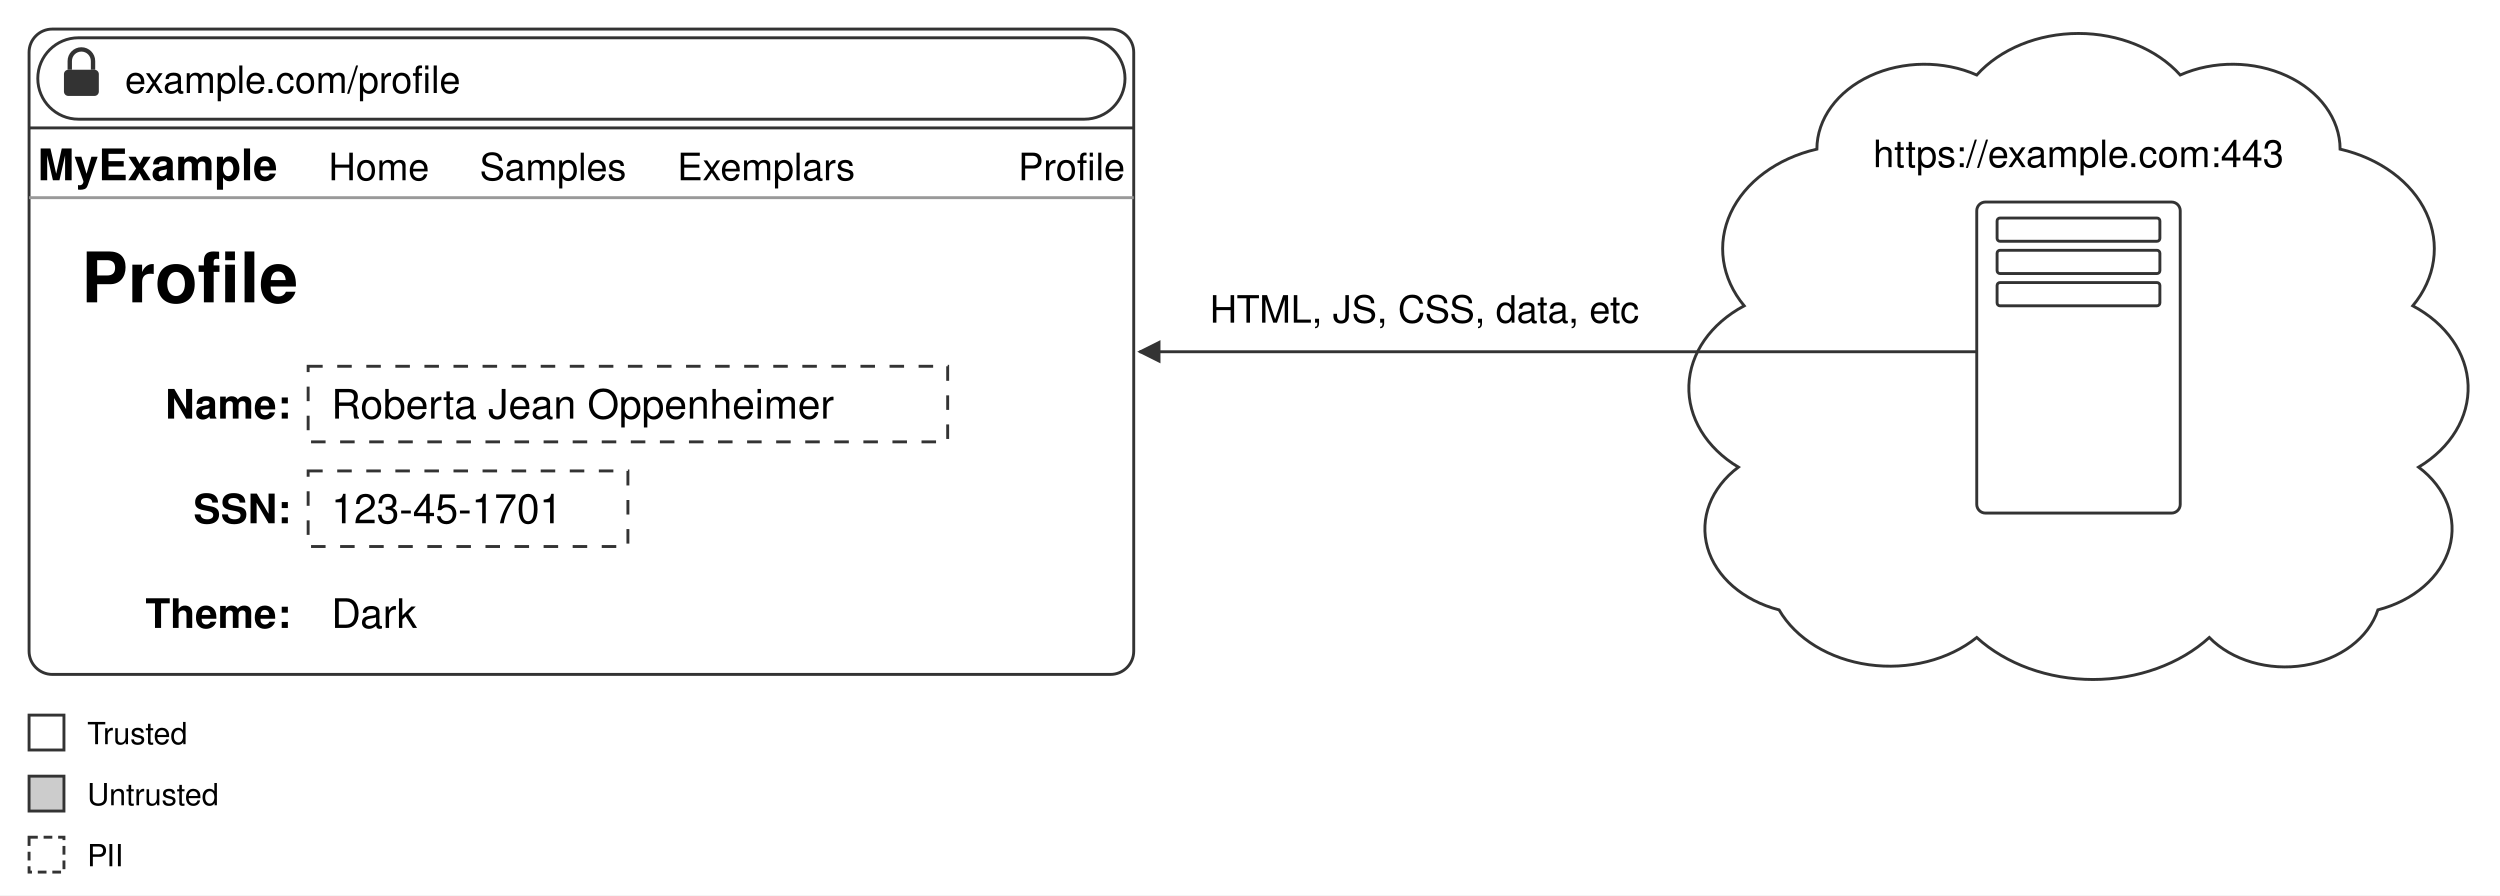
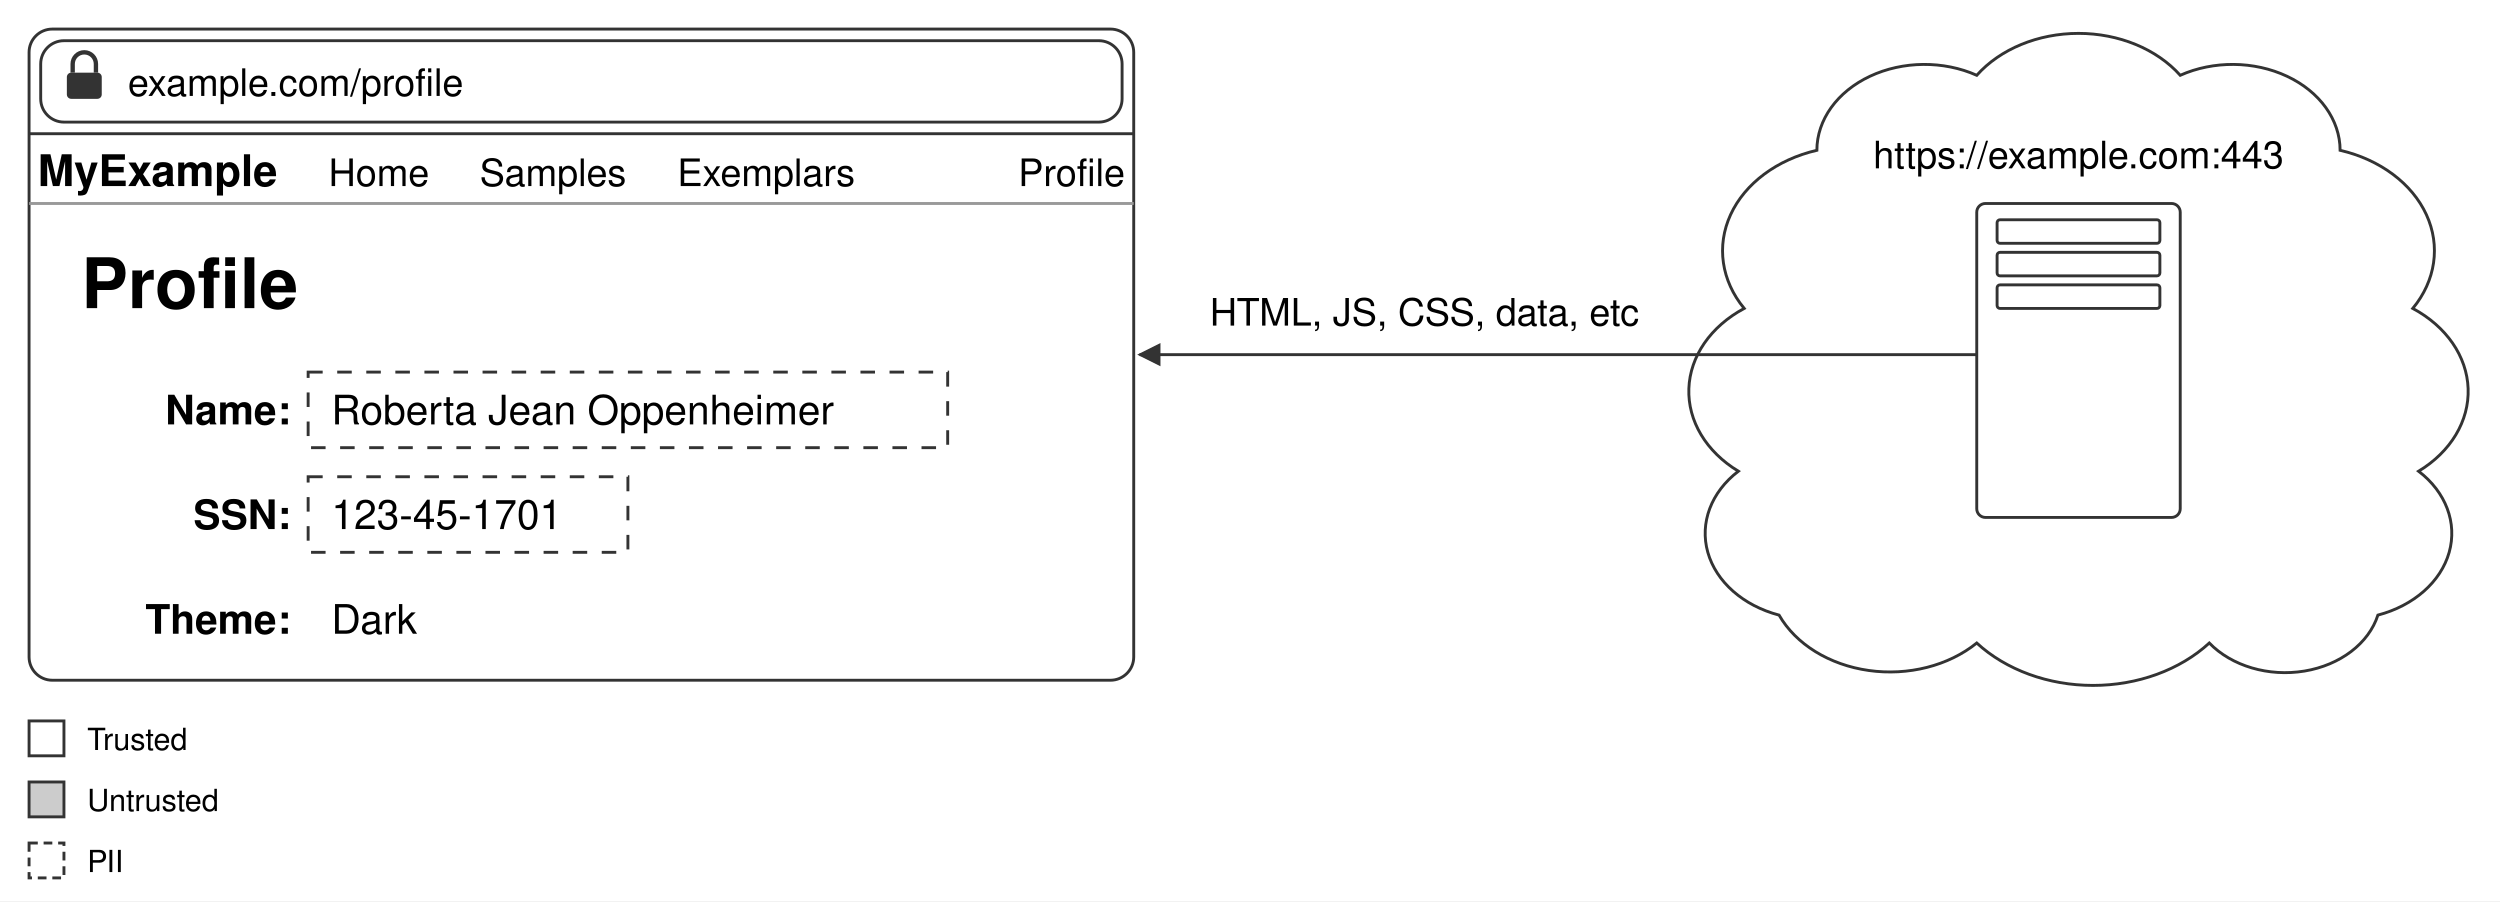
- <svg xmlns="http://www.w3.org/2000/svg" width="860" height="308" viewBox="0 0 860 308" font-family="-apple-system, BlinkMacSystemFont, 'Segoe UI', Helvetica, Arial, sans-serif" font-size="14" fill="#000">
+ <svg xmlns="http://www.w3.org/2000/svg" width="860" height="310" viewBox="0 0 860 310" font-family="-apple-system, BlinkMacSystemFont, 'Segoe UI', Helvetica, Arial, sans-serif" font-size="14" fill="#000">
  <defs>
    <marker id="arrowhead" viewBox="0 0 10 10" refX="9" refY="5" markerWidth="8" markerHeight="8" orient="auto-start-reverse">
      <path d="M0,0 L10,5 L0,10 z" fill="#333" />
    </marker>
  </defs>
-   <rect width="860" height="308" fill="#fff" />
-   <rect x="10" y="10" width="380" height="222" rx="8" fill="#fff" stroke="#333" />
-   <rect x="13" y="13" width="374" height="28" rx="14" fill="#fff" stroke="#333" />
-   <path d="M24,24 v-3 a4,4 0 0 1 8,0 v3" fill="none" stroke="#333" stroke-width="1.5" />
-   <rect x="22" y="24" width="12" height="9" rx="1.5" fill="#333" />
-   <text x="43" y="32" font-size="13">example.com/profile</text>
-   <line x1="10" y1="44" x2="390" y2="44" stroke="#333" />
-   <text x="13" y="62" font-size="15" font-weight="bold">MyExample</text>
-   <text x="113" y="62" font-size="13">Home</text>
-   <text x="165" y="62" font-size="13">Samples</text>
-   <text x="233" y="62" font-size="13">Exemplars</text>
-   <text x="387" y="62" font-size="13" text-anchor="end">Profile</text>
-   <line x1="10" y1="68" x2="390" y2="68" stroke="#999" />
-   <text x="28" y="104" font-size="24" font-weight="bold">Profile</text>
-   <text x="100" y="144" text-anchor="end" font-weight="bold">Name:</text>
-   <rect x="106" y="126" width="220" height="26" fill="#fff" stroke="#333" stroke-dasharray="5 5" />
-   <text x="114" y="144">Roberta Jean Oppenheimer</text>
-   <text x="100" y="180" text-anchor="end" font-weight="bold">SSN:</text>
-   <rect x="106" y="162" width="110" height="26" fill="#fff" stroke="#333" stroke-dasharray="5 5" />
-   <text x="114" y="180">123-45-1701</text>
-   <text x="100" y="216" text-anchor="end" font-weight="bold">Theme:</text>
-   <text x="114" y="216">Dark</text>
-   <path d="M612,209.8            A37,29.3 0 0 1 598,160.7            A43,34.1 0 0 1 600,105.2            A45,35.7 0 0 1 625,51.3            A37,29.3 0 0 1 680,25.8            A43,34.1 0 0 1 750,25.8            A37,29.3 0 0 1 805,51.3            A45,35.7 0 0 1 830,105.2            A43,34.1 0 0 1 832,160.7            A37,29.3 0 0 1 818,209.8            A33,26.2 0 0 1 760,219.3            A53,42 0 0 1 680,219.3            A42,33.3 0 0 1 612,209.8 z" fill="#fff" stroke="#333" />
-   <rect x="680" y="69.5" width="70" height="107" rx="3" fill="#fff" stroke="#333" />
-   <rect x="687" y="75" width="56" height="8" rx="1" fill="#fff" stroke="#333" />
-   <rect x="687" y="86.1" width="56" height="8" rx="1" fill="#fff" stroke="#333" />
-   <rect x="687" y="97.2" width="56" height="8" rx="1" fill="#fff" stroke="#333" />
-   <text x="715" y="57.5" text-anchor="middle" font-size="13">https://example.com:443</text>
-   <line x1="680" y1="121" x2="392" y2="121" stroke="#333" marker-end="url(#arrowhead)" />
-   <text x="490" y="111" text-anchor="middle" font-size="13">HTML, JS, CSS, data, etc</text>
-   <rect x="10" y="246" width="12" height="12" fill="#fff" stroke="#333" />
-   <text x="30" y="256" font-size="10.5">Trusted</text>
-   <rect x="10" y="267" width="12" height="12" fill="#ccc" stroke="#333" />
-   <text x="30" y="277" font-size="10.5">Untrusted</text>
-   <rect x="10" y="288" width="12" height="12" fill="#fff" stroke="#333" stroke-dasharray="3 2" />
-   <text x="30" y="298" font-size="10.5">PII</text>
+   <rect width="860" height="310" fill="#fff" />
+   <rect x="10" y="10" width="380" height="224" rx="8" fill="#fff" stroke="#333" />
+   <rect x="14" y="14" width="372" height="28" rx="8" fill="#fff" stroke="#333" />
+   <path d="M25,25 v-3 a4,4 0 0 1 8,0 v3" fill="none" stroke="#333" stroke-width="1.5" />
+   <rect x="23" y="25" width="12" height="9" rx="1.5" fill="#333" />
+   <text x="44" y="33" font-size="13">example.com/profile</text>
+   <line x1="10" y1="46" x2="390" y2="46" stroke="#333" />
+   <text x="13" y="64" font-size="15" font-weight="bold">MyExample</text>
+   <text x="113" y="64" font-size="13">Home</text>
+   <text x="165" y="64" font-size="13">Samples</text>
+   <text x="233" y="64" font-size="13">Exemplars</text>
+   <text x="387" y="64" font-size="13" text-anchor="end">Profile</text>
+   <line x1="10" y1="70" x2="390" y2="70" stroke="#999" />
+   <text x="28" y="106" font-size="24" font-weight="bold">Profile</text>
+   <text x="100" y="146" text-anchor="end" font-weight="bold">Name:</text>
+   <rect x="106" y="128" width="220" height="26" fill="#fff" stroke="#333" stroke-dasharray="5 5" />
+   <text x="114" y="146">Roberta Jean Oppenheimer</text>
+   <text x="100" y="182" text-anchor="end" font-weight="bold">SSN:</text>
+   <rect x="106" y="164" width="110" height="26" fill="#fff" stroke="#333" stroke-dasharray="5 5" />
+   <text x="114" y="182">123-45-1701</text>
+   <text x="100" y="218" text-anchor="end" font-weight="bold">Theme:</text>
+   <text x="114" y="218">Dark</text>
+   <path d="M612,211.6            A37,29.6 0 0 1 598,162.1            A43,34.4 0 0 1 600,106.1            A45,36 0 0 1 625,51.7            A37,29.6 0 0 1 680,25.9            A43,34.4 0 0 1 750,25.9            A37,29.6 0 0 1 805,51.7            A45,36 0 0 1 830,106.1            A43,34.4 0 0 1 832,162.1            A37,29.6 0 0 1 818,211.6            A33,26.4 0 0 1 760,221.2            A53,42.4 0 0 1 680,221.2            A42,33.6 0 0 1 612,211.6 z" fill="#fff" stroke="#333" />
+   <rect x="680" y="70" width="70" height="108" rx="3" fill="#fff" stroke="#333" />
+   <rect x="687" y="75.6" width="56" height="8.1" rx="1" fill="#fff" stroke="#333" />
+   <rect x="687" y="86.8" width="56" height="8.1" rx="1" fill="#fff" stroke="#333" />
+   <rect x="687" y="98" width="56" height="8.1" rx="1" fill="#fff" stroke="#333" />
+   <text x="715" y="57.9" text-anchor="middle" font-size="13">https://example.com:443</text>
+   <line x1="680" y1="122" x2="392" y2="122" stroke="#333" marker-end="url(#arrowhead)" />
+   <text x="490" y="112" text-anchor="middle" font-size="13">HTML, JS, CSS, data, etc</text>
+   <rect x="10" y="248" width="12" height="12" fill="#fff" stroke="#333" />
+   <text x="30" y="258" font-size="10.5">Trusted</text>
+   <rect x="10" y="269" width="12" height="12" fill="#ccc" stroke="#333" />
+   <text x="30" y="279" font-size="10.5">Untrusted</text>
+   <rect x="10" y="290" width="12" height="12" fill="#fff" stroke="#333" stroke-dasharray="3 2" />
+   <text x="30" y="300" font-size="10.5">PII</text>
</svg>
